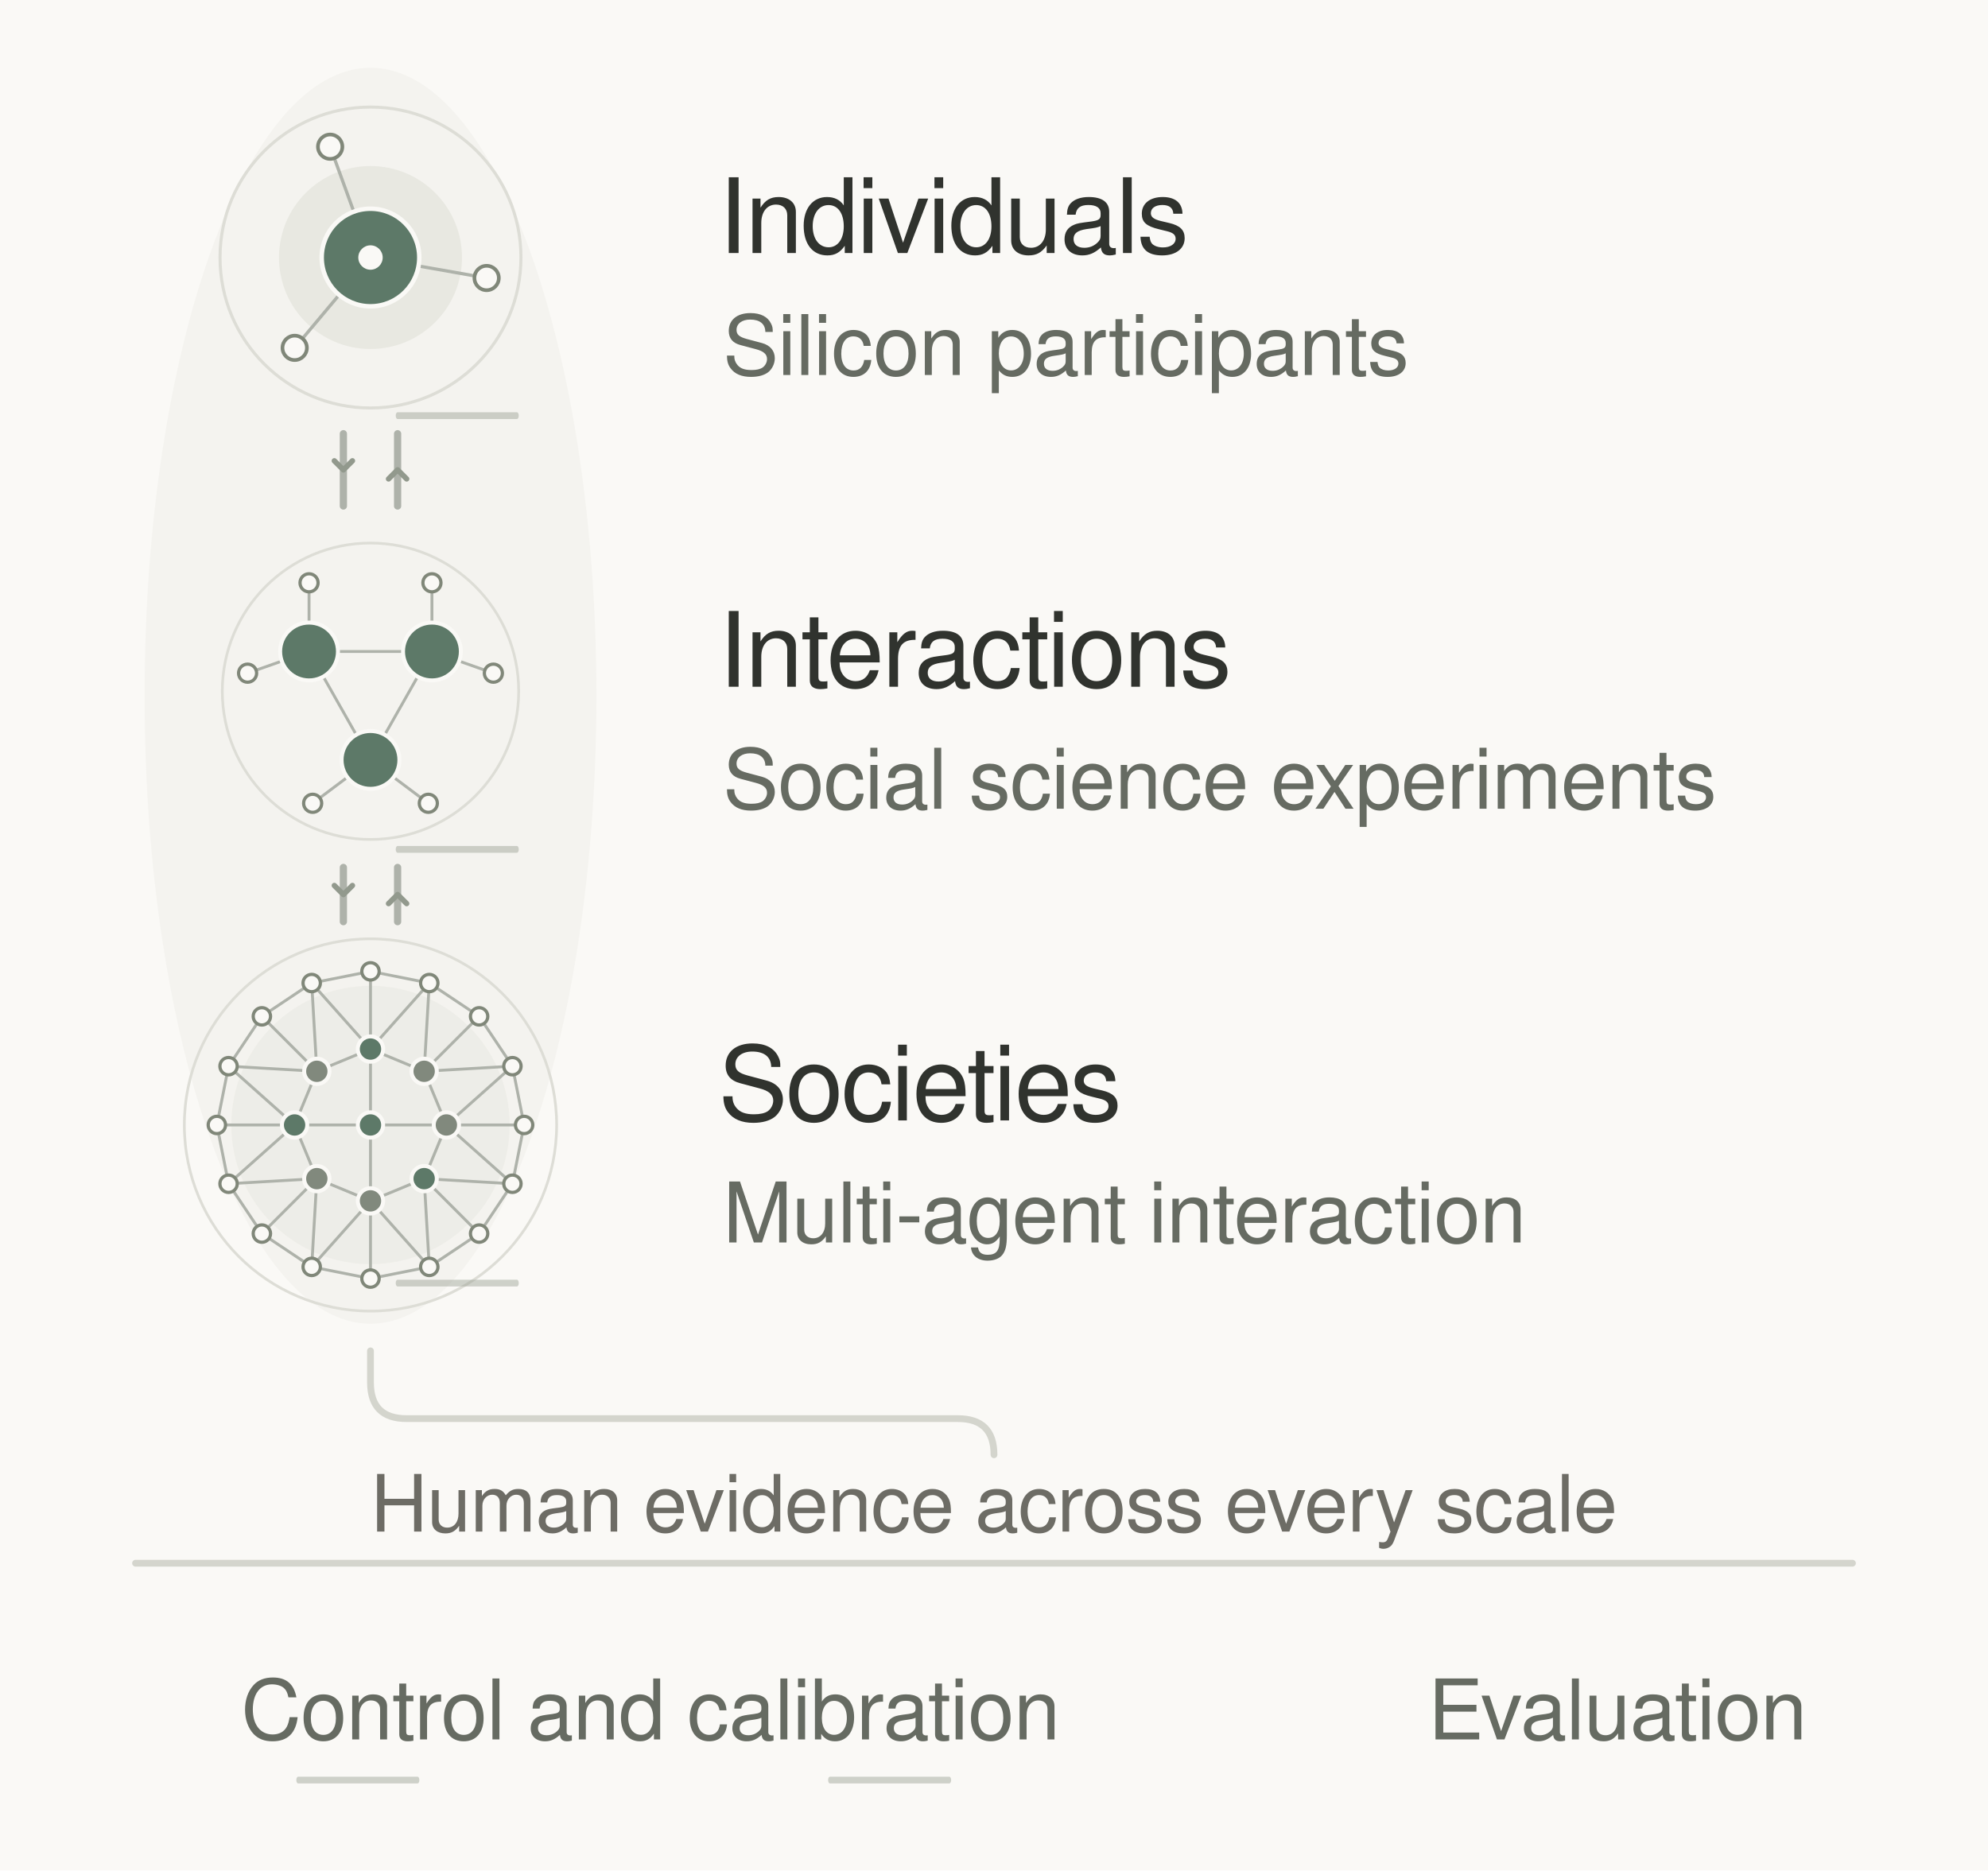
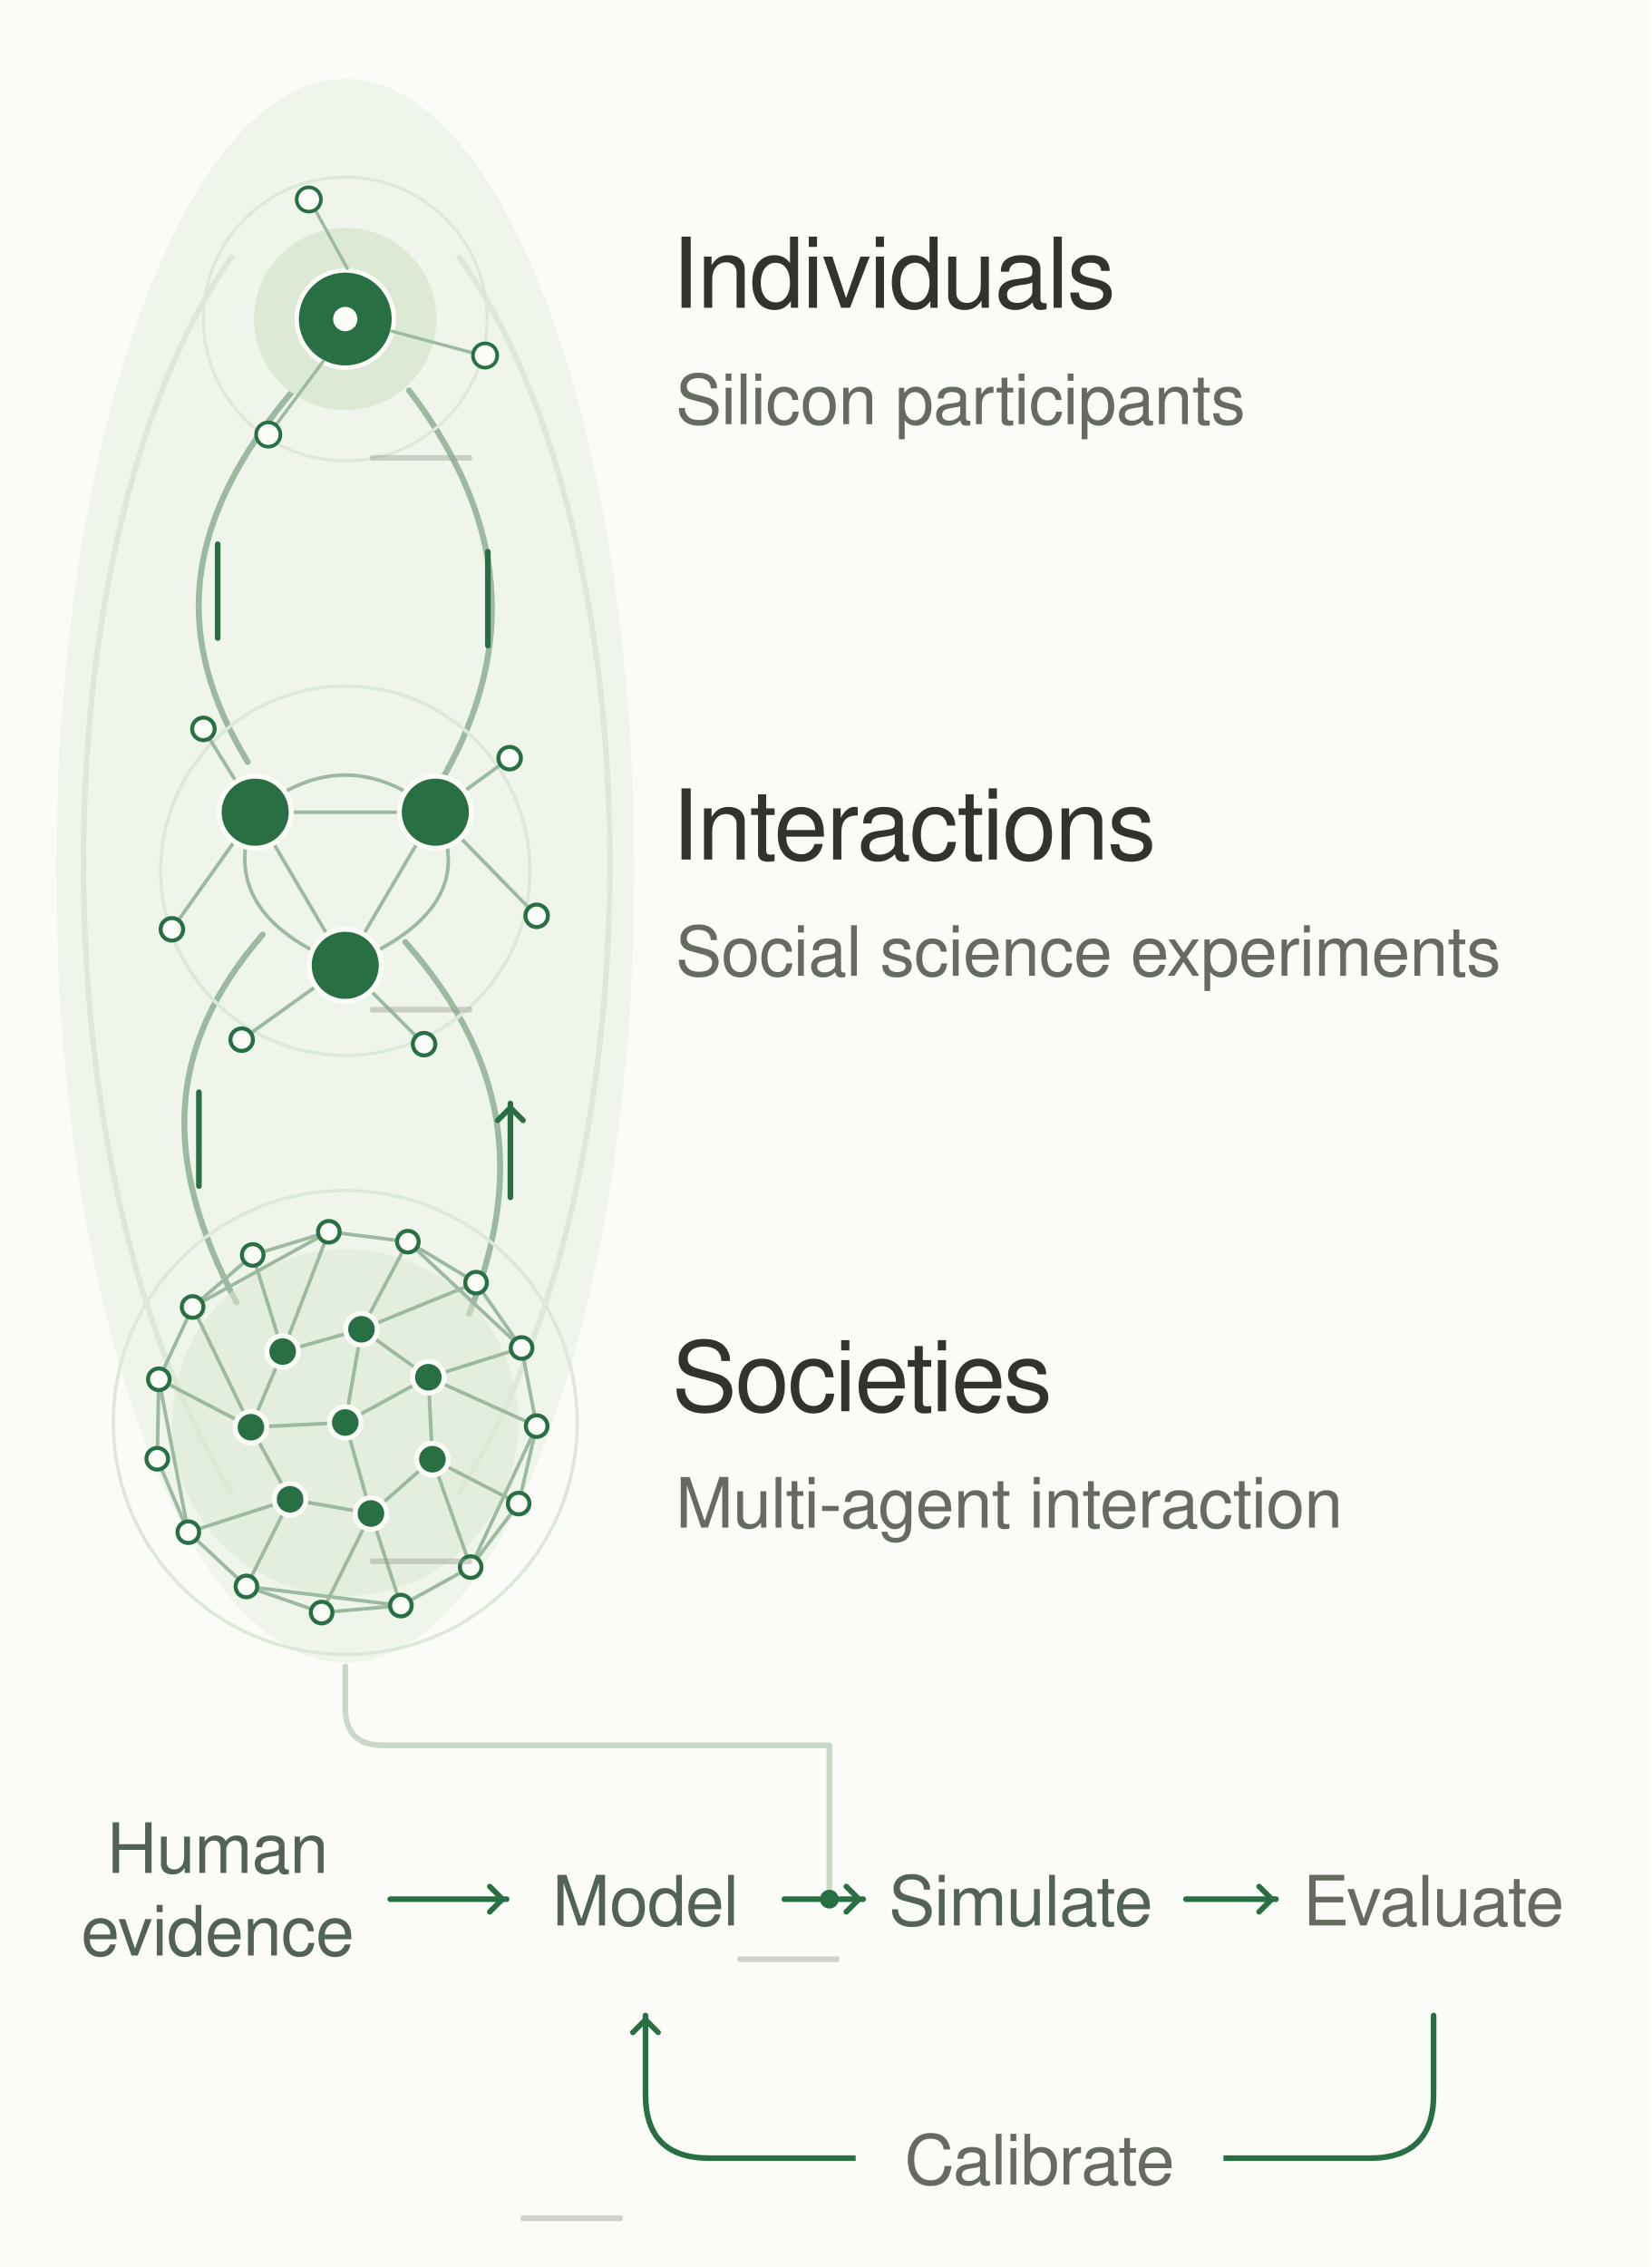
- <svg xmlns="http://www.w3.org/2000/svg" width="440" height="414" viewBox="0 0 440 414" class="field-mobile-svg" role="group" aria-labelledby="field-mobile-title" aria-describedby="field-mobile-desc">
+ <svg xmlns="http://www.w3.org/2000/svg" width="440" height="604" viewBox="0 0 440 604" class="field-mobile-svg" role="group" aria-labelledby="field-mobile-title" aria-describedby="field-mobile-desc">
  <defs>
    <style>
-  .field-mobile-svg{font-family:-apple-system,BlinkMacSystemFont,"Segoe UI",Helvetica,Arial,sans-serif}
-  .field-mobile-paper{fill:#faf9f6}.field-mobile-ink{fill:#252723}.field-mobile-muted{fill:#6d6c65}
-  .field-mobile-line{fill:none;stroke:#d4d5cd;stroke-width:1.5;stroke-linecap:round;stroke-linejoin:round}
-  .field-mobile-orbit{fill:none;stroke:#ddddd6;stroke-width:1.5}
-  .field-mobile-edge{fill:none;stroke:#aeb2aa;stroke-width:1.6;stroke-linecap:round;stroke-linejoin:round}
-  .field-mobile-accent{fill:none;stroke:#808779;stroke-width:1.6;stroke-linecap:round;stroke-linejoin:round}
-  .field-mobile-node{fill:#faf9f6;stroke:#808779;stroke-width:1.8}
-  .field-mobile-solid{fill:#81897d;stroke:#faf9f6;stroke-width:2.2}
-  .field-mobile-key{fill:#5d7968}
-  /* Keep type steady across states; only the artwork and marker move. */
-  .field-mobile-label{fill:#30332e;font-size:23px;font-weight:500;letter-spacing:-.45px}
+    .field-mobile-svg{font-family:-apple-system,BlinkMacSystemFont,"Segoe UI",Helvetica,Arial,sans-serif}
+    .field-mobile-paper{fill:#fbfcf8}.field-mobile-ink{fill:#18281f}.field-mobile-muted{fill:#536257}
+    .field-mobile-line{fill:none;stroke:#c9d8c7;stroke-width:1.5;stroke-linecap:round;stroke-linejoin:round}
+    .field-mobile-orbit{fill:none;stroke:#dce8d8;stroke-width:1.5}
+    .field-mobile-edge{fill:none;stroke:#9cbaa0;stroke-width:1.6;stroke-linecap:round;stroke-linejoin:round}
+    .field-mobile-accent{fill:none;stroke:#287044;stroke-width:1.5;stroke-linecap:round;stroke-linejoin:round}
+    .field-mobile-node{fill:#fbfcf8;stroke:#287044;stroke-width:1.8}
+    .field-mobile-solid{fill:#287044;stroke:#fbfcf8;stroke-width:2.2}
+    .field-mobile-label{fill:#18281f;font-size:27px;font-weight:600;letter-spacing:-.6px}
+    .field-mobile-copy{fill:#536257;font-size:18.5px;letter-spacing:-.3px}
+    .field-mobile-step{fill:#18281f;font-size:18.5px;font-weight:500;letter-spacing:-.3px}
+    /* Keep type steady across states; only the artwork and marker move. */
+  .field-mobile-label{fill:#30332e;font-size:26px;font-weight:500;letter-spacing:-.45px}
 .field-mobile-topic{fill:#666b62;font-size:18.5px;letter-spacing:-.15px}
 .field-mobile-cue{fill:#6d6c65;font-size:17.5px;letter-spacing:-.15px}
 .field-mobile-svg .field-topic-link,
 .field-mobile-svg .field-topic-link:is(:hover,:focus-visible,:active){cursor:pointer;outline:none;text-decoration:none}
 .field-mobile-hit{fill:transparent;stroke:transparent;stroke-width:1.25;pointer-events:all}
 .field-mobile-art{transform:translateY(0);transition:transform 280ms cubic-bezier(.2,.7,.2,1)}
 .field-mobile-topic,.field-mobile-label,.field-mobile-key{transition:fill 220ms ease}
 .field-mobile-underline{fill:none;stroke:#989f92;stroke-width:1.5;stroke-linecap:round;opacity:.45;transform:scaleX(.55);transform-box:fill-box;transform-origin:center;transition:transform 260ms cubic-bezier(.2,.7,.2,1),opacity 220ms ease,stroke 220ms ease}
 @media (hover:hover) and (pointer:fine){
  .field-mobile-svg .field-topic-link:hover .field-mobile-art{transform:translateY(-1.5px)}
  .field-mobile-svg .field-topic-link:hover .field-mobile-topic{fill:#303b32}
  .field-mobile-svg .field-topic-link:hover .field-mobile-underline{opacity:1;transform:scaleX(.85);stroke:#627a69}
 }
 .field-mobile-svg .field-topic-link[aria-current="true"] .field-mobile-topic{fill:#3f5d49}
 .field-mobile-svg .field-topic-link[aria-current="true"] .field-mobile-underline{opacity:1;transform:scaleX(1);stroke:#627a69}
 .field-mobile-svg .field-topic-link[aria-current="true"] .field-mobile-key{fill:#456651}
 .field-mobile-svg .field-topic-link:focus-visible .field-mobile-hit{stroke:#627a69}
 .field-mobile-svg .field-topic-link:focus-visible .field-mobile-underline{opacity:1;transform:scaleX(1)}
 .field-mobile-svg .field-topic-link:active .field-mobile-art{transform:translateY(0);transition-duration:100ms}
 @media (prefers-reduced-motion:reduce){
  .field-mobile-svg *{transition:none!important}
  .field-mobile-svg .field-topic-link .field-mobile-art{transform:none!important}
 }
 @media (forced-colors:active){
  .field-mobile-svg .field-topic-link:focus-visible .field-mobile-hit{stroke:Highlight}
  .field-mobile-svg .field-topic-link[aria-current="true"] .field-mobile-underline{stroke:Highlight;stroke-width:3}
 }
+  .field-mobile-scale .field-mobile-underline{transform-origin:left}
+  .field-mobile-step{fill:#536257;font-size:18.5px;font-weight:400;letter-spacing:-.15px}
 </style>
-     <marker id="field-mobile-arrow" viewBox="0 0 6 6" refX="3" refY="3" markerWidth="6" markerHeight="6" markerUnits="userSpaceOnUse" orient="auto">
-       <path d="M1 1L3 3L1 5" fill="none" stroke="#92998d" stroke-width="1.2" stroke-linecap="round" stroke-linejoin="round" />
+     <marker id="field-mobile-arrow" viewBox="0 0 8 8" refX="6" refY="4" markerWidth="6" markerHeight="6" orient="auto-start-reverse">
+       <path d="m2 1 3 3-3 3" fill="none" stroke="#287044" stroke-width="1.3" stroke-linecap="round" stroke-linejoin="round" />
    </marker>
  </defs>
-   <rect width="440" height="414" class="field-mobile-paper" />
+   <rect width="440" height="604" class="field-mobile-paper" />
  <g aria-hidden="true">
-     <ellipse cx="82" cy="154" rx="50" ry="139" fill="#f4f3ef" />
-     <g class="field-mobile-edge" marker-mid="url(#field-mobile-arrow)">
-       <path d="M76 96V104V112" />
-       <path d="M88 112V104V96" />
-       <path d="M76 192V198V204" />
-       <path d="M88 204V198V192" />
-     </g>
+     <ellipse cx="92" cy="232" rx="77" ry="211" fill="#f0f5ec" />
+     <path d="M62 68C9 143 9 315 62 398M122 68C176 143 176 315 122 398" class="field-mobile-orbit" />
+     <path d="M79 103C48 139 46 170 66 203M109 104C138 142 136 177 117 209M70 249C44 279 43 309 63 347M108 251C138 285 138 317 125 350" class="field-mobile-edge" />
+     <path d="M58 145v25M130 172v-25M53 291v25M136 319v-25" class="field-mobile-accent" marker-end="url(#field-mobile-arrow)" />
  </g>
-   <a class="field-topic-link" data-topic="silicon-participants" href="https://awesome.social-atoms.org/?topic=silicon-participants#papers" aria-label="Individuals — Browse Silicon participants papers" tabindex="0">
-     <rect x="12" y="10" width="416" height="94" rx="12" class="field-mobile-hit" />
+   <a class="field-topic-link field-mobile-scale" data-topic="silicon-participants" href="https://awesome.social-atoms.org/?topic=silicon-participants#papers" aria-label="Individuals — Browse Silicon participants papers" tabindex="0">
+     <rect x="12" y="28" width="416" height="112" rx="10" class="field-mobile-hit" />
    <g aria-hidden="true" class="field-mobile-art">
-       <g transform="translate(82 57) scale(0.45)">
-         <circle r="74" class="field-mobile-orbit" />
-         <circle r="45" fill="#e8e8e1" />
-         <g class="field-mobile-edge">
-           <path d="M-8.551 -23.492L-17.443 -47.924" />
-           <path d="M24.62 4.341L50.225 8.856" />
-           <path d="M-16.07 19.151L-32.782 39.068" />
-         </g>
-         <circle cx="0" cy="0" r="24" class="field-mobile-solid field-mobile-key" />
-         <circle cx="-19.837" cy="-54.502" r="6" class="field-mobile-node" />
-         <circle cx="57.119" cy="10.072" r="6" class="field-mobile-node" />
-         <circle cx="-37.282" cy="44.431" r="6" class="field-mobile-node" />
-         <circle r="6" fill="#faf9f6" />
+       <g transform="translate(92 85) scale(.54) translate(-216 -130)">
+         <circle cx="216" cy="130" r="70" class="field-mobile-orbit" />
+         <circle cx="216" cy="130" r="45" fill="#dbe9d5" />
+         <circle cx="216" cy="130" r="24" class="field-mobile-solid" />
+         <path class="field-mobile-edge" d="M217 105l-17-31M239 136l41 11M205 151l-23 31" />
+         <circle cx="198" cy="71" r="6" class="field-mobile-node" />
+         <circle cx="285" cy="148" r="6" class="field-mobile-node" />
+         <circle cx="178" cy="187" r="6" class="field-mobile-node" />
+         <circle cx="216" cy="130" r="6" fill="#fbfcf8" />
      </g>
    </g>
-     <text x="159" y="56" class="field-mobile-label">Individuals</text>
-     <text x="160" y="83" class="field-mobile-topic">Silicon participants</text>
-     <path d="M160 92h48" class="field-mobile-underline" />
-   </a>
-   <a class="field-topic-link" data-topic="social-experiments" href="https://awesome.social-atoms.org/?topic=social-experiments#papers" aria-label="Interactions — Browse Social science experiments papers" tabindex="0">
-     <rect x="12" y="106" width="416" height="94" rx="12" class="field-mobile-hit" />
+     <text x="179" y="82" class="field-mobile-label">Individuals</text>
+     <text x="180" y="113" class="field-mobile-topic">Silicon participants</text>
+     <path d="M180 122h48" class="field-mobile-underline" />
+   </a>
+   <a class="field-topic-link field-mobile-scale" data-topic="social-experiments" href="https://awesome.social-atoms.org/?topic=social-experiments#papers" aria-label="Interactions — Browse Social science experiments papers" tabindex="0">
+     <rect x="12" y="170" width="416" height="114" rx="10" class="field-mobile-hit" />
    <g aria-hidden="true" class="field-mobile-art">
-       <g transform="translate(82 153) scale(0.40)">
-         <circle r="82" class="field-mobile-orbit" />
-         <g class="field-mobile-edge">
-           <path d="M-17 -22L17 -22" />
-           <path d="M25.619 -7.21L8.381 23.21" />
-           <path d="M-8.381 23.21L-25.619 -7.21" />
-           <path d="M-50.031 -16.342L-62.342 -11.997" />
-           <path d="M-34 -39L-34 -54" />
-           <path d="M50.031 -16.342L62.342 -11.997" />
-           <path d="M34 -39L34 -54" />
-           <path d="M-13.6 48.2L-27.2 58.4" />
-           <path d="M13.6 48.2L27.2 58.4" />
-         </g>
-         <circle cx="-34" cy="-22" r="16" class="field-mobile-solid field-mobile-key" />
-         <circle cx="34" cy="-22" r="16" class="field-mobile-solid field-mobile-key" />
-         <circle cx="0" cy="38" r="16" class="field-mobile-solid field-mobile-key" />
-         <circle cx="-68" cy="-10" r="5" class="field-mobile-node" />
-         <circle cx="-34" cy="-60" r="5" class="field-mobile-node" />
-         <circle cx="68" cy="-10" r="5" class="field-mobile-node" />
-         <circle cx="34" cy="-60" r="5" class="field-mobile-node" />
-         <circle cx="-32" cy="62" r="5" class="field-mobile-node" />
-         <circle cx="32" cy="62" r="5" class="field-mobile-node" />
+       <g transform="translate(92 232) scale(.6) translate(-600 -130)">
+         <circle cx="600" cy="130" r="82" class="field-mobile-orbit" />
+         <path class="field-mobile-edge" d="M560 104Q600 71 640 104M640 104Q662 147 600 172M600 172Q541 149 560 104M560 104 600 172 640 104Z" />
+         <path class="field-mobile-edge" d="M560 104 537 67M640 104 673 80M600 172 635 207M560 104 523 156M600 172 554 205M640 104 685 150" />
+         <circle cx="560" cy="104" r="16" class="field-mobile-solid" />
+         <circle cx="640" cy="104" r="16" class="field-mobile-solid" />
+         <circle cx="600" cy="172" r="16" class="field-mobile-solid" />
+         <circle cx="537" cy="67" r="5" class="field-mobile-node" />
+         <circle cx="673" cy="80" r="5" class="field-mobile-node" />
+         <circle cx="635" cy="207" r="5" class="field-mobile-node" />
+         <circle cx="523" cy="156" r="5" class="field-mobile-node" />
+         <circle cx="554" cy="205" r="5" class="field-mobile-node" />
+         <circle cx="685" cy="150" r="5" class="field-mobile-node" />
      </g>
    </g>
-     <text x="159" y="152" class="field-mobile-label">Interactions</text>
-     <text x="160" y="179" class="field-mobile-topic">Social science experiments</text>
-     <path d="M160 188h48" class="field-mobile-underline" />
-   </a>
-   <a class="field-topic-link" data-topic="multi-agent" href="https://awesome.social-atoms.org/?topic=multi-agent#papers" aria-label="Societies — Browse Multi-agent interaction papers" tabindex="0">
-     <rect x="12" y="202" width="416" height="94" rx="12" class="field-mobile-hit" />
+     <text x="179" y="229" class="field-mobile-label">Interactions</text>
+     <text x="180" y="260" class="field-mobile-topic">Social science experiments</text>
+     <path d="M180 269h48" class="field-mobile-underline" />
+   </a>
+   <a class="field-topic-link field-mobile-scale" data-topic="multi-agent" href="https://awesome.social-atoms.org/?topic=multi-agent#papers" aria-label="Societies — Browse Multi-agent interaction papers" tabindex="0">
+     <rect x="12" y="312" width="416" height="132" rx="10" class="field-mobile-hit" />
    <g aria-hidden="true" class="field-mobile-art">
-       <g transform="translate(82 249) scale(0.40)">
-         <circle r="103" class="field-mobile-orbit" />
-         <circle r="77" fill="#e8e8e1" opacity=".55" />
+       <g transform="translate(92 379) scale(.6) translate(-984 -130)">
+         <circle cx="984" cy="130" r="103" class="field-mobile-orbit" />
+         <circle cx="984" cy="130" r="77" fill="#dbe9d5" opacity=".55" />
        <g class="field-mobile-edge">
-           <path d="M0 -8L0 -34" />
-           <path d="M8 0L34 0" />
-           <path d="M0 8L0 34" />
-           <path d="M-8 0L-34 0" />
-           <path d="M7.391 -38.939L22.307 -32.76" />
-           <path d="M32.76 -22.307L38.939 -7.391" />
-           <path d="M38.939 7.391L32.76 22.307" />
-           <path d="M22.307 32.76L7.391 38.939" />
-           <path d="M-7.391 38.939L-22.307 32.76" />
-           <path d="M-32.76 22.307L-38.939 7.391" />
-           <path d="M-38.939 -7.391L-32.76 -22.307" />
-           <path d="M-22.307 -32.76L-7.391 -38.939" />
-           <path d="M5.689 -83.868L26.84 -79.661" />
-           <path d="M37.351 -75.307L55.282 -63.326" />
-           <path d="M63.326 -55.282L75.307 -37.351" />
-           <path d="M79.661 -26.84L83.868 -5.689" />
-           <path d="M83.868 5.689L79.661 26.84" />
-           <path d="M75.307 37.351L63.326 55.282" />
-           <path d="M55.282 63.326L37.351 75.307" />
-           <path d="M26.84 79.661L5.689 83.868" />
-           <path d="M-5.689 83.868L-26.84 79.661" />
-           <path d="M-37.351 75.307L-55.282 63.326" />
-           <path d="M-63.326 55.282L-75.307 37.351" />
-           <path d="M-79.661 26.84L-83.868 5.689" />
-           <path d="M-83.868 -5.689L-79.661 -26.84" />
-           <path d="M-75.307 -37.351L-63.326 -55.282" />
-           <path d="M-55.282 -63.326L-37.351 -75.307" />
-           <path d="M-26.84 -79.661L-5.689 -83.868" />
-           <path d="M-5.32 -47.975L-28.671 -74.198" />
-           <path d="M0 -50L0 -79.2" />
-           <path d="M5.32 -47.975L28.671 -74.198" />
-           <path d="M30.161 -37.685L32.193 -72.739" />
-           <path d="M35.355 -35.355L56.003 -56.003" />
-           <path d="M37.685 -30.161L72.739 -32.193" />
-           <path d="M47.975 -5.32L74.198 -28.671" />
-           <path d="M50 0L79.2 0" />
-           <path d="M47.975 5.32L74.198 28.671" />
-           <path d="M37.685 30.161L72.739 32.193" />
-           <path d="M35.355 35.355L56.003 56.003" />
-           <path d="M30.161 37.685L32.193 72.739" />
-           <path d="M5.32 47.975L28.671 74.198" />
-           <path d="M0 50L0 79.2" />
-           <path d="M-5.32 47.975L-28.671 74.198" />
-           <path d="M-30.161 37.685L-32.193 72.739" />
-           <path d="M-35.355 35.355L-56.003 56.003" />
-           <path d="M-37.685 30.161L-72.739 32.193" />
-           <path d="M-47.975 5.32L-74.198 28.671" />
-           <path d="M-50 0L-79.2 0" />
-           <path d="M-47.975 -5.32L-74.198 -28.671" />
-           <path d="M-37.685 -30.161L-72.739 -32.193" />
-           <path d="M-35.355 -35.355L-56.003 -56.003" />
-           <path d="M-30.161 -37.685L-32.193 -72.739" />
+           <path d="M984.0 130.0 1020.9 109.9" />
+           <path d="M984.0 130.0 995.4 170.4" />
+           <path d="M984.0 130.0 942.1 132.1" />
+           <path d="M984.0 130.0 991.2 88.6" />
+           <path d="M1020.9 109.9 1022.7 146.3" />
+           <path d="M1020.9 109.9 991.2 88.6" />
+           <path d="M1020.9 109.9 1062.3 96.9" />
+           <path d="M1020.9 109.9 1069.0 131.6" />
+           <path d="M1022.7 146.3 995.4 170.4" />
+           <path d="M1022.7 146.3 1061.0 166.0" />
+           <path d="M1022.7 146.3 1039.7 194.2" />
+           <path d="M995.4 170.4 959.5 164.1" />
+           <path d="M995.4 170.4 1008.7 211.3" />
+           <path d="M995.4 170.4 973.5 214.4" />
+           <path d="M959.5 164.1 942.1 132.1" />
+           <path d="M959.5 164.1 940.1 202.8" />
+           <path d="M959.5 164.1 914.3 178.7" />
+           <path d="M942.1 132.1 956.2 98.5" />
+           <path d="M942.1 132.1 901.2 110.8" />
+           <path d="M942.1 132.1 916.2 78.7" />
+           <path d="M956.2 98.5 991.2 88.6" />
+           <path d="M956.2 98.5 942.9 55.6" />
+           <path d="M956.2 98.5 976.7 45.3" />
+           <path d="M991.2 88.6 1011.8 49.7" />
+           <path d="M991.2 88.6 1042.1 67.9" />
+           <path d="M1062.3 96.9 1069.0 131.6" />
+           <path d="M1062.3 96.9 1011.8 49.7" />
+           <path d="M1062.3 96.9 1042.1 67.9" />
+           <path d="M1069.0 131.6 1061.0 166.0" />
+           <path d="M1069.0 131.6 1039.7 194.2" />
+           <path d="M1061.0 166.0 1039.7 194.2" />
+           <path d="M1039.7 194.2 1008.7 211.3" />
+           <path d="M1008.7 211.3 973.5 214.4" />
+           <path d="M1008.7 211.3 940.1 202.8" />
+           <path d="M973.5 214.4 940.1 202.8" />
+           <path d="M940.1 202.8 914.3 178.7" />
+           <path d="M914.3 178.7 900.5 146.1" />
+           <path d="M914.3 178.7 901.2 110.8" />
+           <path d="M900.5 146.1 901.2 110.8" />
+           <path d="M901.2 110.8 916.2 78.7" />
+           <path d="M916.2 78.7 942.9 55.6" />
+           <path d="M916.2 78.7 976.7 45.3" />
+           <path d="M942.9 55.6 976.7 45.3" />
+           <path d="M976.7 45.3 1011.8 49.7" />
+           <path d="M1011.8 49.7 1042.1 67.9" />
        </g>
-         <circle cx="0" cy="0" r="7" class="field-mobile-solid field-mobile-key" />
-         <circle cx="0" cy="-42" r="7" class="field-mobile-solid field-mobile-key" />
-         <circle cx="29.698" cy="-29.698" r="7" class="field-mobile-solid" />
-         <circle cx="42" cy="0" r="7" class="field-mobile-solid" />
-         <circle cx="29.698" cy="29.698" r="7" class="field-mobile-solid field-mobile-key" />
-         <circle cx="0" cy="42" r="7" class="field-mobile-solid" />
-         <circle cx="-29.698" cy="29.698" r="7" class="field-mobile-solid" />
-         <circle cx="-42" cy="0" r="7" class="field-mobile-solid field-mobile-key" />
-         <circle cx="-29.698" cy="-29.698" r="7" class="field-mobile-solid" />
-         <circle cx="0" cy="-85" r="4.8" class="field-mobile-node" />
-         <circle cx="32.528" cy="-78.53" r="4.8" class="field-mobile-node" />
-         <circle cx="60.104" cy="-60.104" r="4.8" class="field-mobile-node" />
-         <circle cx="78.53" cy="-32.528" r="4.8" class="field-mobile-node" />
-         <circle cx="85" cy="0" r="4.8" class="field-mobile-node" />
-         <circle cx="78.53" cy="32.528" r="4.8" class="field-mobile-node" />
-         <circle cx="60.104" cy="60.104" r="4.8" class="field-mobile-node" />
-         <circle cx="32.528" cy="78.53" r="4.8" class="field-mobile-node" />
-         <circle cx="0" cy="85" r="4.8" class="field-mobile-node" />
-         <circle cx="-32.528" cy="78.53" r="4.8" class="field-mobile-node" />
-         <circle cx="-60.104" cy="60.104" r="4.8" class="field-mobile-node" />
-         <circle cx="-78.53" cy="32.528" r="4.8" class="field-mobile-node" />
-         <circle cx="-85" cy="0" r="4.8" class="field-mobile-node" />
-         <circle cx="-78.53" cy="-32.528" r="4.8" class="field-mobile-node" />
-         <circle cx="-60.104" cy="-60.104" r="4.8" class="field-mobile-node" />
-         <circle cx="-32.528" cy="-78.53" r="4.8" class="field-mobile-node" />
+         <circle cx="984.0" cy="130.0" r="7" class="field-mobile-solid" />
+         <circle cx="1020.9" cy="109.9" r="7" class="field-mobile-solid" />
+         <circle cx="1022.7" cy="146.3" r="7" class="field-mobile-solid" />
+         <circle cx="995.4" cy="170.4" r="7" class="field-mobile-solid" />
+         <circle cx="959.5" cy="164.1" r="7" class="field-mobile-solid" />
+         <circle cx="942.1" cy="132.1" r="7" class="field-mobile-solid" />
+         <circle cx="956.2" cy="98.5" r="7" class="field-mobile-solid" />
+         <circle cx="991.2" cy="88.6" r="7" class="field-mobile-solid" />
+         <circle cx="1062.3" cy="96.9" r="4.8" class="field-mobile-node" />
+         <circle cx="1069.0" cy="131.6" r="4.8" class="field-mobile-node" />
+         <circle cx="1061.0" cy="166.0" r="4.8" class="field-mobile-node" />
+         <circle cx="1039.7" cy="194.2" r="4.8" class="field-mobile-node" />
+         <circle cx="1008.7" cy="211.3" r="4.8" class="field-mobile-node" />
+         <circle cx="973.5" cy="214.4" r="4.8" class="field-mobile-node" />
+         <circle cx="940.1" cy="202.8" r="4.8" class="field-mobile-node" />
+         <circle cx="914.3" cy="178.7" r="4.8" class="field-mobile-node" />
+         <circle cx="900.5" cy="146.1" r="4.8" class="field-mobile-node" />
+         <circle cx="901.2" cy="110.8" r="4.8" class="field-mobile-node" />
+         <circle cx="916.2" cy="78.7" r="4.8" class="field-mobile-node" />
+         <circle cx="942.9" cy="55.6" r="4.8" class="field-mobile-node" />
+         <circle cx="976.7" cy="45.3" r="4.8" class="field-mobile-node" />
+         <circle cx="1011.8" cy="49.7" r="4.8" class="field-mobile-node" />
+         <circle cx="1042.1" cy="67.9" r="4.8" class="field-mobile-node" />
      </g>
    </g>
-     <text x="159" y="248" class="field-mobile-label">Societies</text>
-     <text x="160" y="275" class="field-mobile-topic">Multi-agent interaction</text>
-     <path d="M160 284h48" class="field-mobile-underline" />
-   </a>
-   <g aria-hidden="true" class="field-mobile-line">
-     <path d="M82 299v7q0 8 8 8h122q8 0 8 8M30 346h380" />
+     <text x="179" y="376" class="field-mobile-label">Societies</text>
+     <text x="180" y="407" class="field-mobile-topic">Multi-agent interaction</text>
+     <path d="M180 416h48" class="field-mobile-underline" />
+   </a>
+   <path d="M92 444v11q0 10 10 10h119v41" class="field-mobile-line" />
+   <circle cx="221" cy="506" r="2.5" fill="#287044" />
+   <g class="field-mobile-step" text-anchor="middle">
+     <text x="58" y="499">Human<tspan x="58" dy="22">evidence</tspan>
+     </text>
+     <text x="172" y="513">Model</text>
+     <text x="272" y="513">Simulate</text>
+     <a class="field-topic-link" data-topic="evaluation" href="https://awesome.social-atoms.org/?topic=evaluation#papers" aria-label="Evaluate — Browse Evaluation papers" tabindex="0">
+       <rect x="342" y="482" width="88" height="52" rx="8" class="field-mobile-hit" />
+       <text x="382" y="513" class="field-mobile-topic">Evaluate</text>
+       <path d="M358 522h48" class="field-mobile-underline" />
+     </a>
  </g>
-   <text x="220" y="339" text-anchor="middle" class="field-mobile-cue">Human evidence across every scale</text>
-   <a class="field-topic-link" data-topic="control-calibration" href="https://awesome.social-atoms.org/?topic=control-calibration#papers" aria-label="Browse Control and calibration papers" tabindex="0">
-     <rect x="12" y="346" width="264" height="66" rx="12" class="field-mobile-hit" />
-     <text x="144.0" y="385" text-anchor="middle" class="field-mobile-topic">Control and calibration</text>
-     <path d="M120 394h48" class="field-mobile-underline" />
-   </a>
-   <a class="field-topic-link" data-topic="evaluation" href="https://awesome.social-atoms.org/?topic=evaluation#papers" aria-label="Browse Evaluation papers" tabindex="0">
-     <rect x="288" y="346" width="140" height="66" rx="12" class="field-mobile-hit" />
-     <text x="358.0" y="385" text-anchor="middle" class="field-mobile-topic">Evaluation</text>
-     <path d="M334 394h48" class="field-mobile-underline" />
+   <g class="field-mobile-accent" aria-hidden="true" marker-end="url(#field-mobile-arrow)">
+     <path d="M104 506h31" />
+     <path d="M209 506h21" />
+     <path d="M316 506h24" />
+     <path d="M382 537v21q0 17-17 17H189q-17 0-17-17v-21" />
+   </g>
+   <rect x="228" y="559" width="98" height="33" class="field-mobile-paper" />
+   <a class="field-topic-link" data-topic="control-calibration" href="https://awesome.social-atoms.org/?topic=control-calibration#papers" aria-label="Calibrate — Browse Control and calibration papers" tabindex="0">
+     <rect x="225" y="548" width="104" height="54" rx="8" class="field-mobile-hit" />
+     <text x="277" y="582" text-anchor="middle" class="field-mobile-topic">Calibrate</text>
+     <path d="M253 591h48" class="field-mobile-underline" />
  </a>
</svg>
